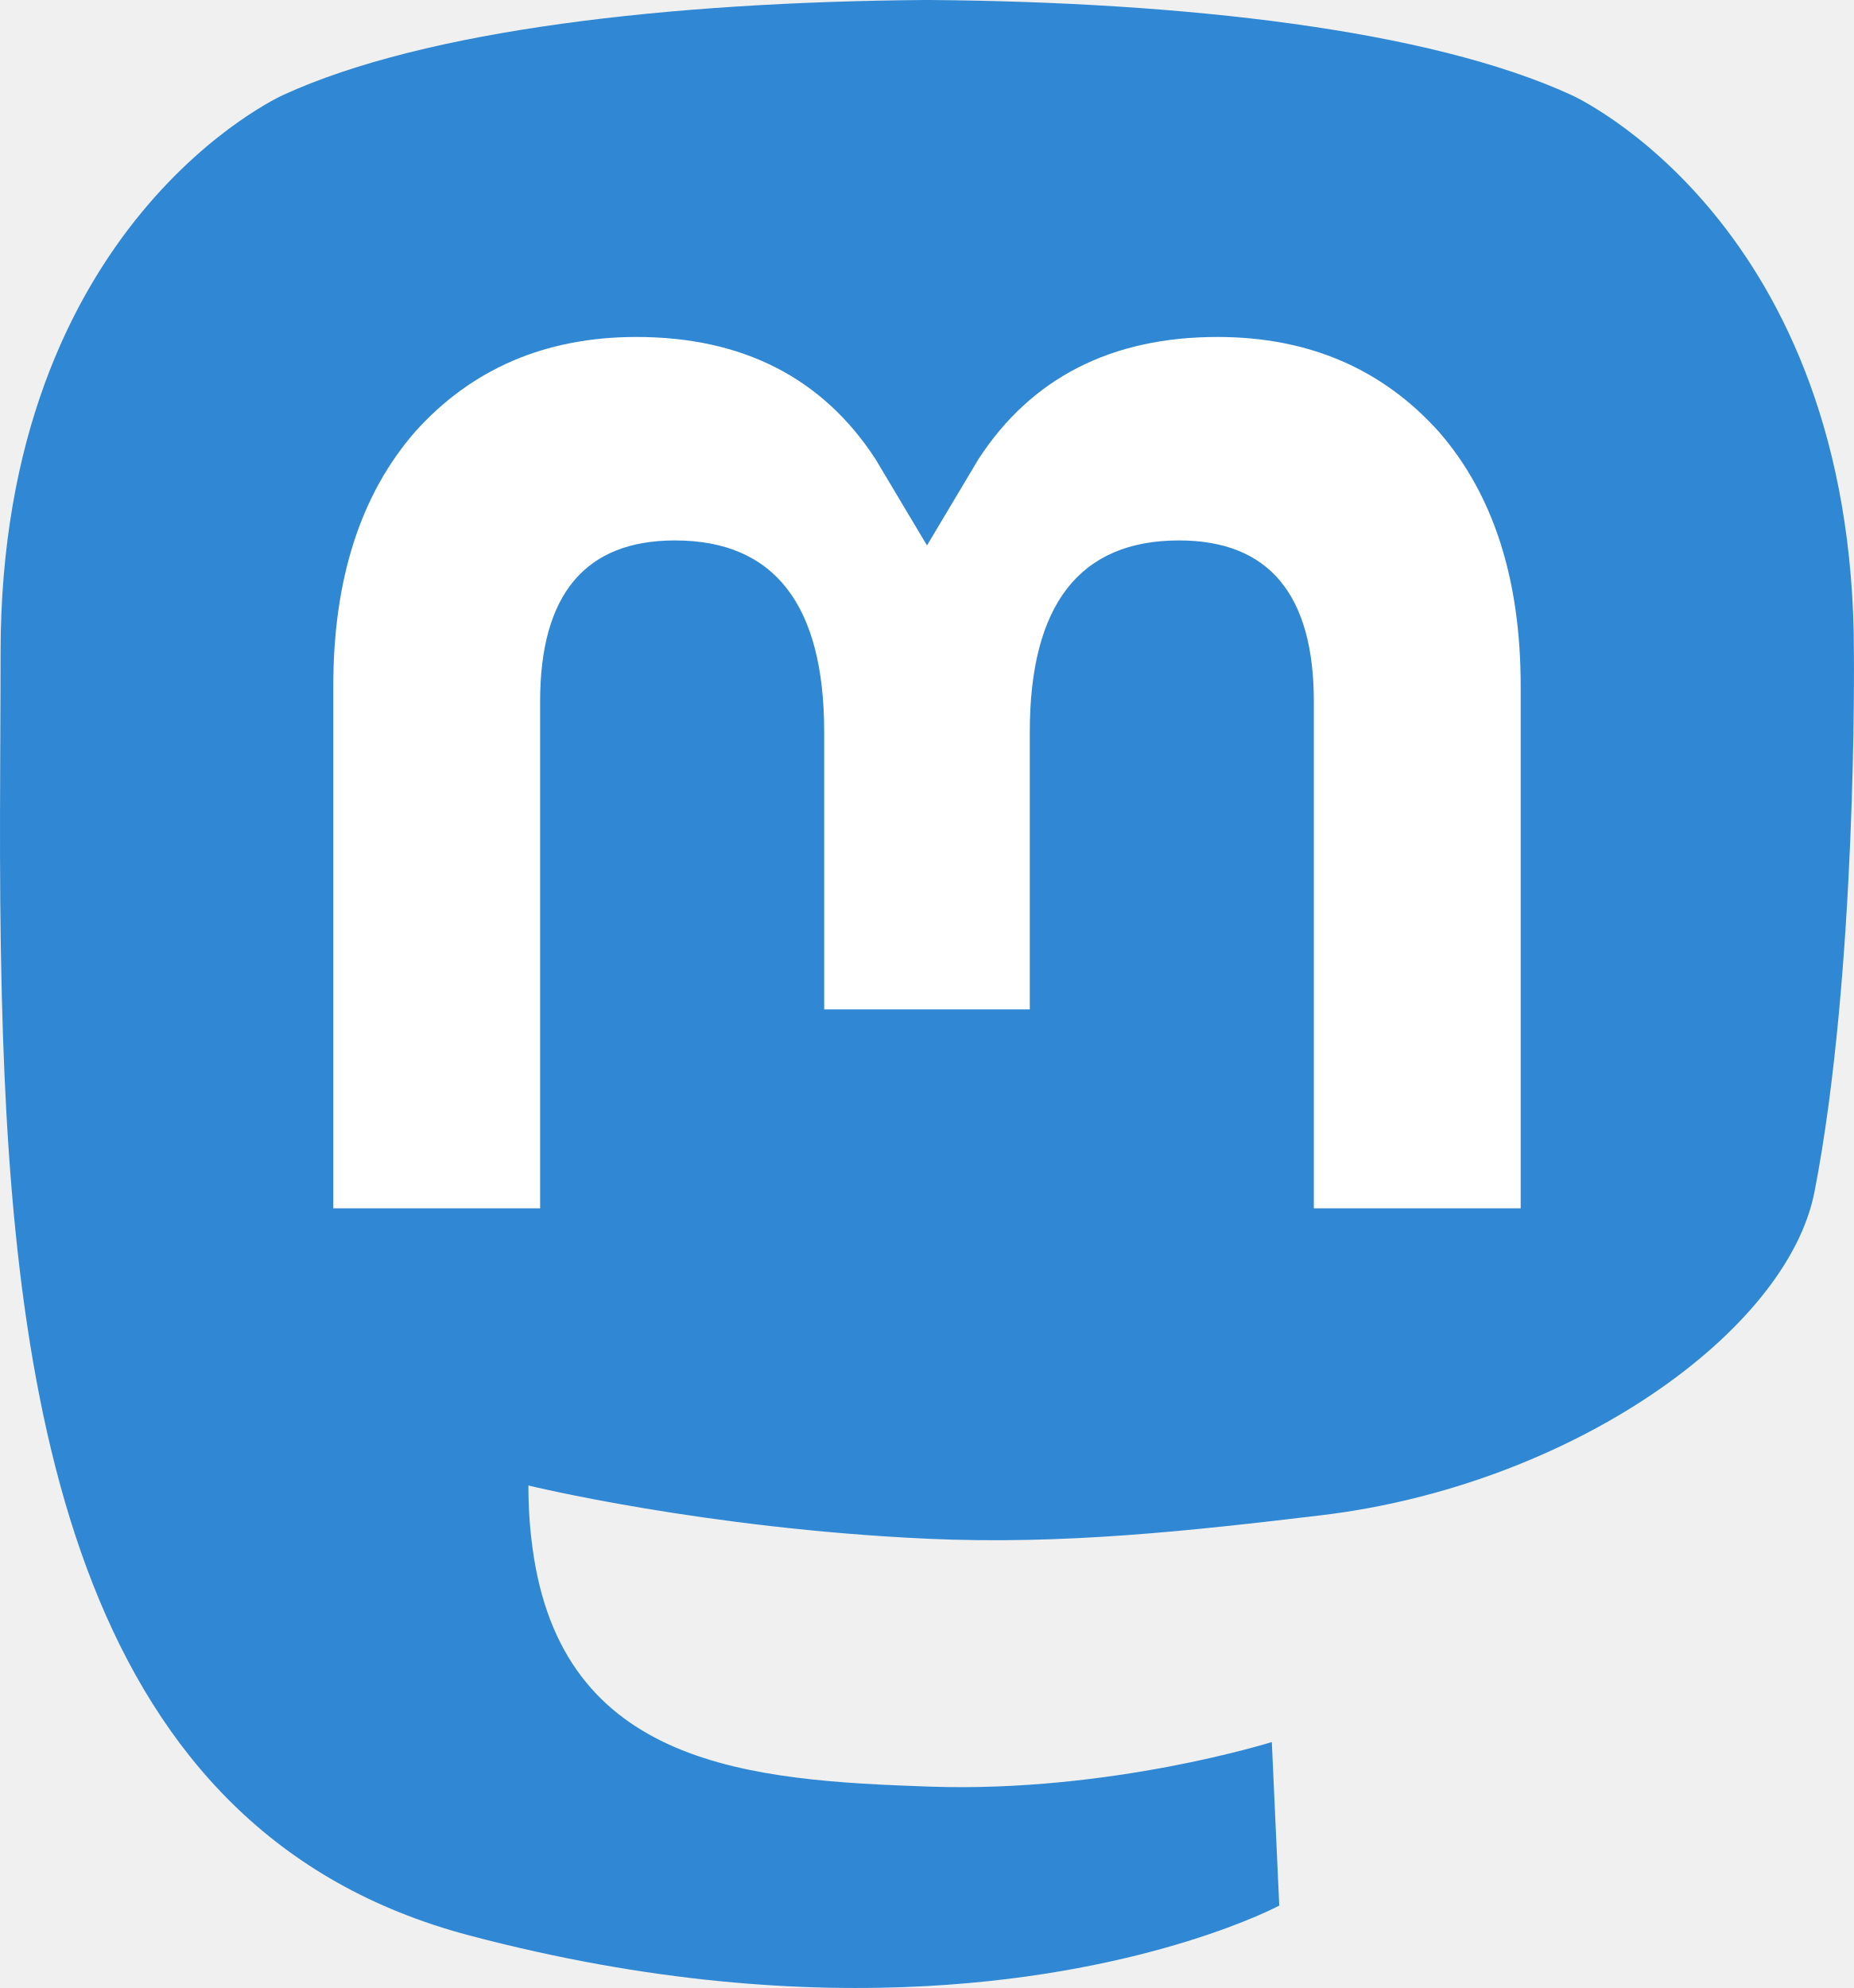
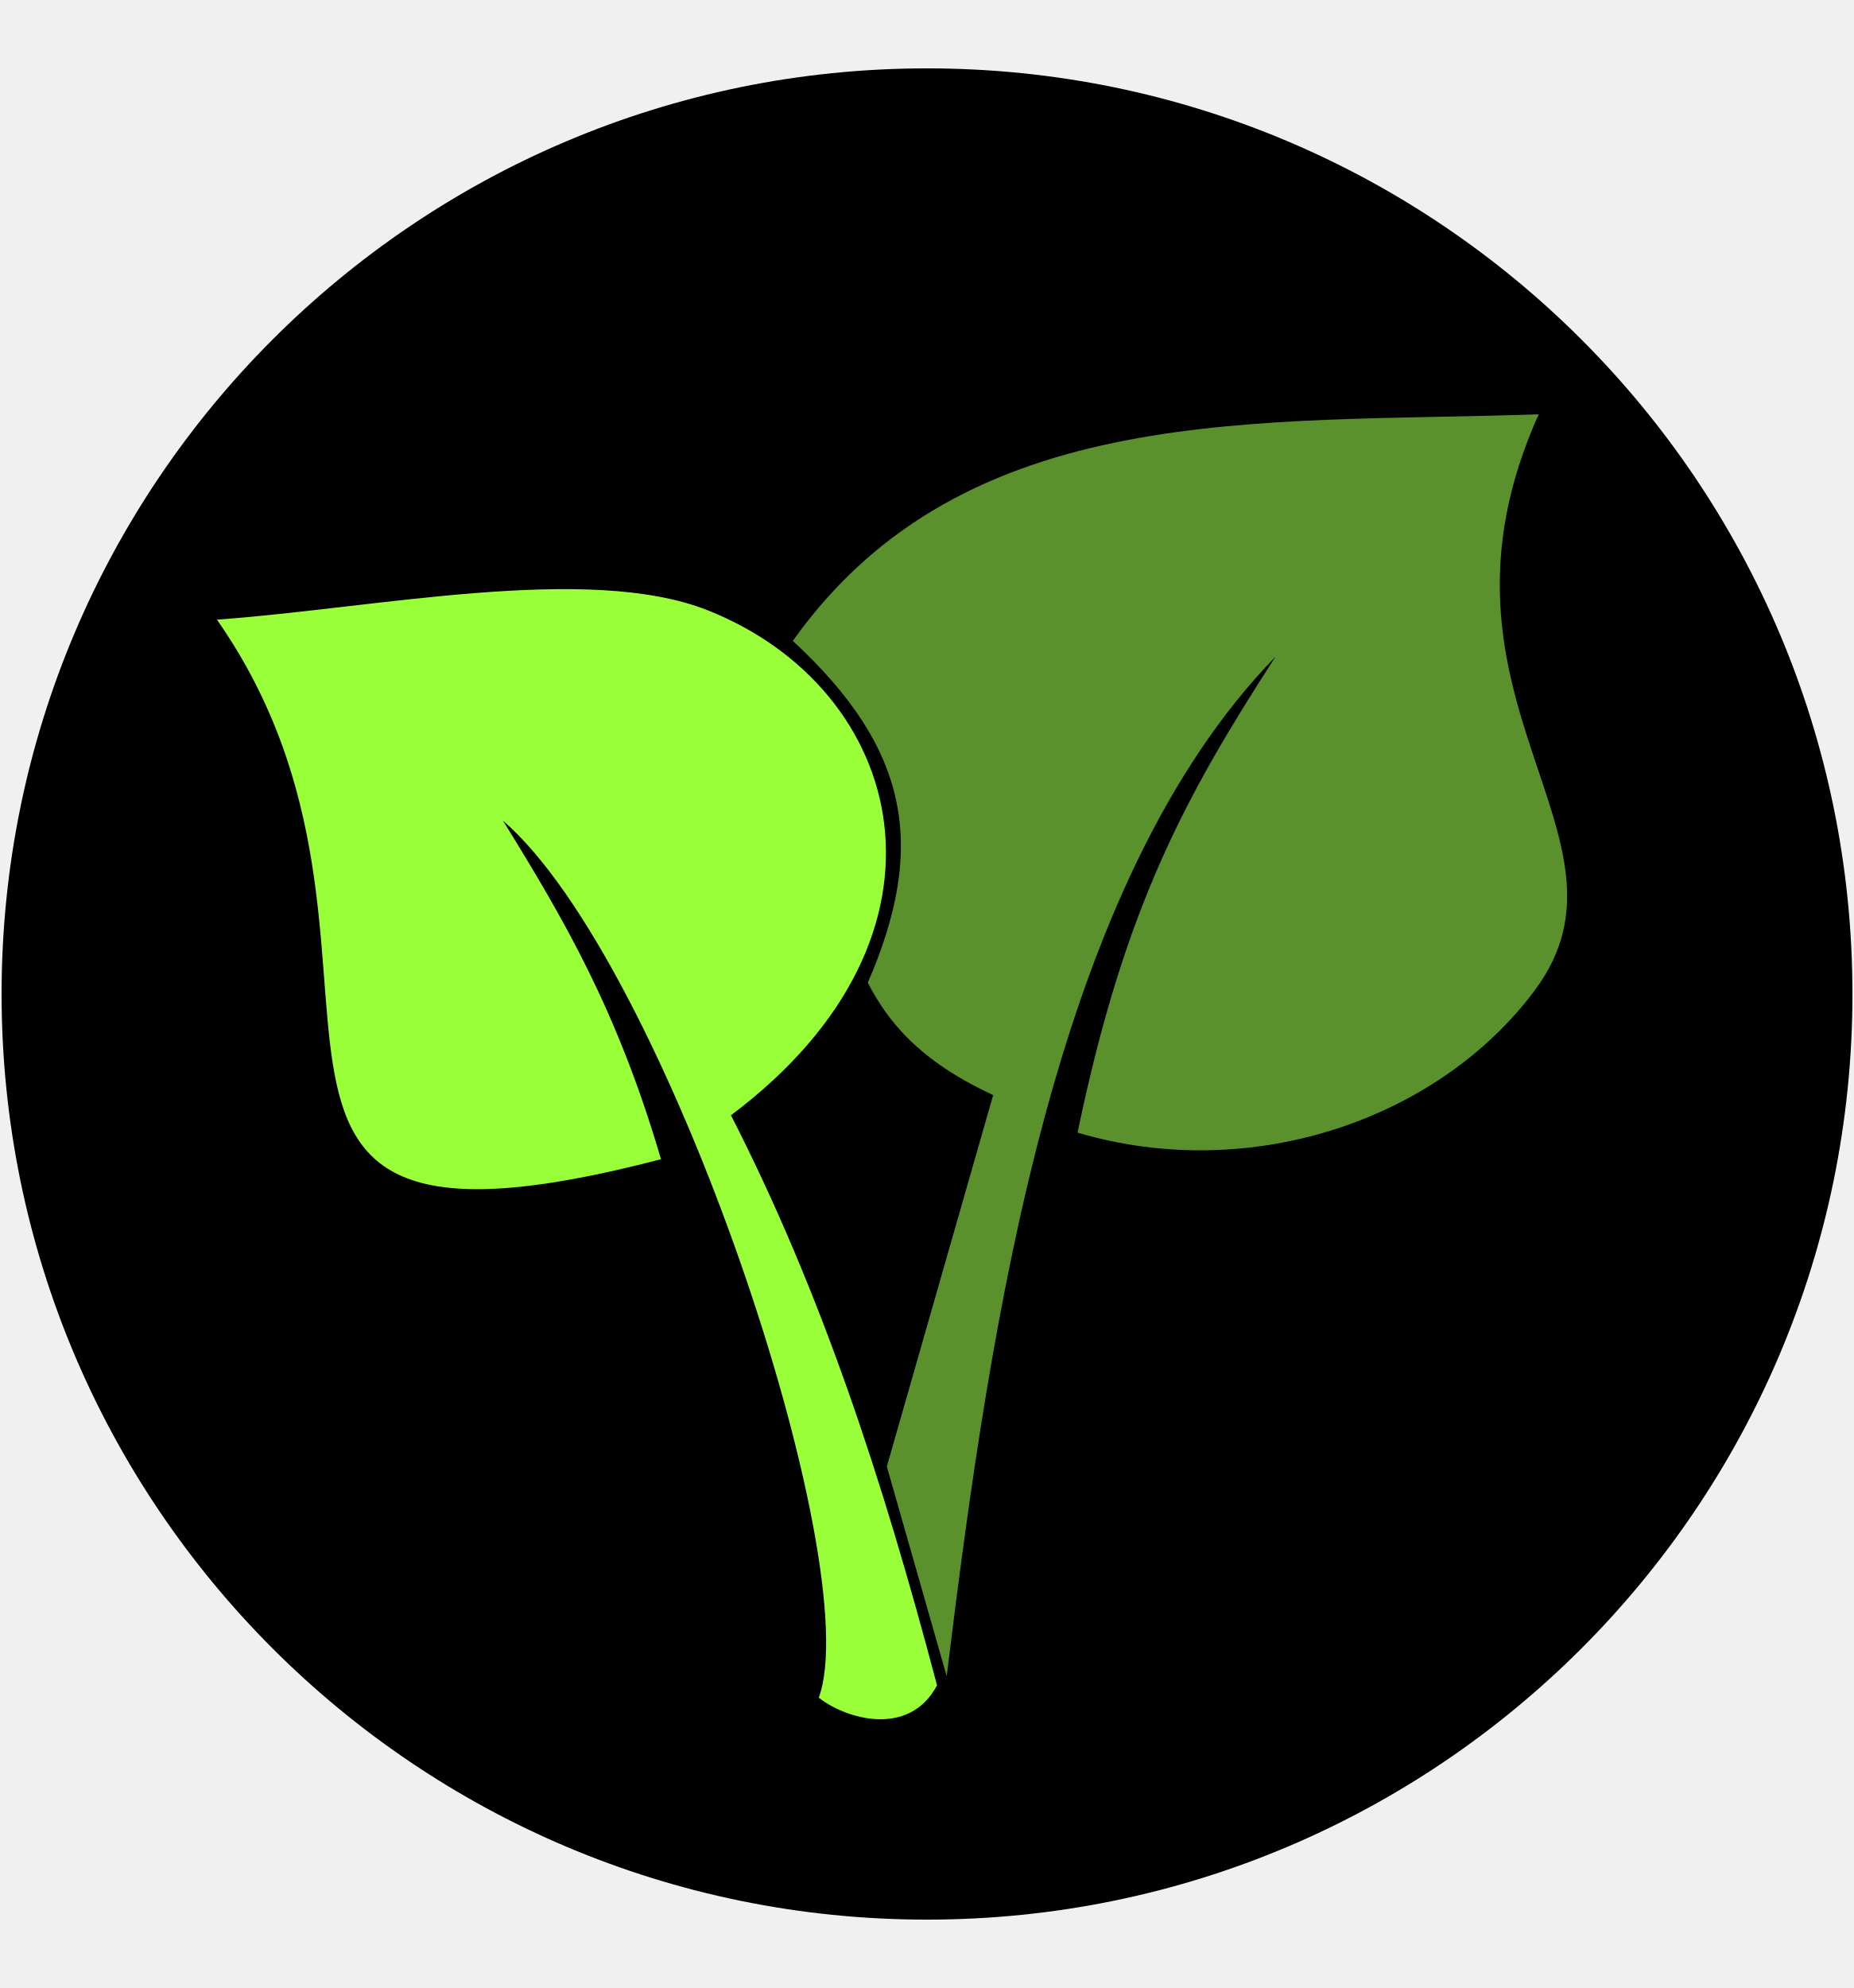
- <svg xmlns="http://www.w3.org/2000/svg" viewBox="0 0 216.414 232.01">
-   <path d="M211.807 139.088c-3.181 16.366-28.492 34.278-57.562 37.749-15.159 1.809-30.084 3.471-45.999 2.741-26.027-1.192-46.565-6.213-46.565-6.213 0 2.534.156 4.946.469 7.202 3.384 25.686 25.47 27.225 46.391 27.942 21.116.723 39.919-5.206 39.919-5.206l.868 19.09s-14.77 7.931-41.081 9.39c-14.509.797-32.524-.365-53.506-5.919C9.232 213.82 1.406 165.311.209 116.091c-.365-14.614-.14-28.394-.14-39.919 0-50.33 32.976-65.082 32.976-65.082C49.672 3.454 78.204.242 107.865 0h.729c29.661.242 58.211 3.454 74.838 11.09 0 0 32.975 14.752 32.975 65.082 0 0 .414 37.134-4.599 62.915" fill="#3088d4" />
-   <path d="M177.51 80.077v60.941h-24.144v-59.15c0-12.469-5.246-18.797-15.74-18.797-11.602 0-17.418 7.508-17.418 22.352v32.376H96.207V85.423c0-14.845-5.816-22.352-17.419-22.352-10.494 0-15.74 6.329-15.74 18.797v59.15H38.905V80.077c0-12.455 3.171-22.352 9.541-29.675 6.569-7.322 15.171-11.076 25.85-11.076 12.355 0 21.711 4.749 27.898 14.248l6.014 10.081 6.015-10.081c6.185-9.499 15.541-14.248 27.898-14.248 10.678 0 19.28 3.754 25.85 11.076 6.369 7.322 9.54 17.22 9.54 29.675" fill="#fff" />
+ <svg xmlns="http://www.w3.org/2000/svg" version="1.1" viewBox="0 0 216.41 232.01">
+   <g transform="matrix(.95725 0 0 .95725 -1.2691 20.496)">
+     <path d="m227.22 99.774a112.85 112.85 0 0 1-112.85 112.85 112.85 112.85 0 0 1-112.85-112.85 112.85 112.85 0 0 1 112.85-112.85 112.85 112.85 0 0 1 112.85 112.85z" stroke-width="1.38" />
+     <path d="m101.17 185.56c3.177 2.546 10.997 4.959 14.42-1.503-6.648-25.163-14.098-47.921-25.129-69.498 29.501-22.119 21.294-52.042-2.875-61.579-14.586-5.756-40.484-0.229-59.805 1.154 28.304 40.484-8.655 82.155 54.149 65.785-5.302-18.091-11.792-29.195-19.276-41.284 19.896 17.136 44.434 90.715 38.517 106.93z" fill="#99ff38" stroke="#000" stroke-linecap="square" stroke-width=".63" style="paint-order:stroke fill markers" />
+     <path d="m109.47 157.38 7.298 25.565c5.45-44.436 13.247-96.653 40.098-124.3-11.023 17.09-18.428 30.522-24.139 58.032 21.375 6.314 44.219-1.764 55.812-17.431 13.91-18.797-15.191-35.5 0.425-70.149-33.832 1.195-69.918-1.956-90.958 27.627 14.207 13.133 16.381 25.007 9.141 41.672 2.456 4.735 6.252 9.516 15.29 13.703z" fill="#5a912c" stroke="#000" stroke-width=".63" style="paint-order:markers stroke fill" />
+   </g>
</svg>
